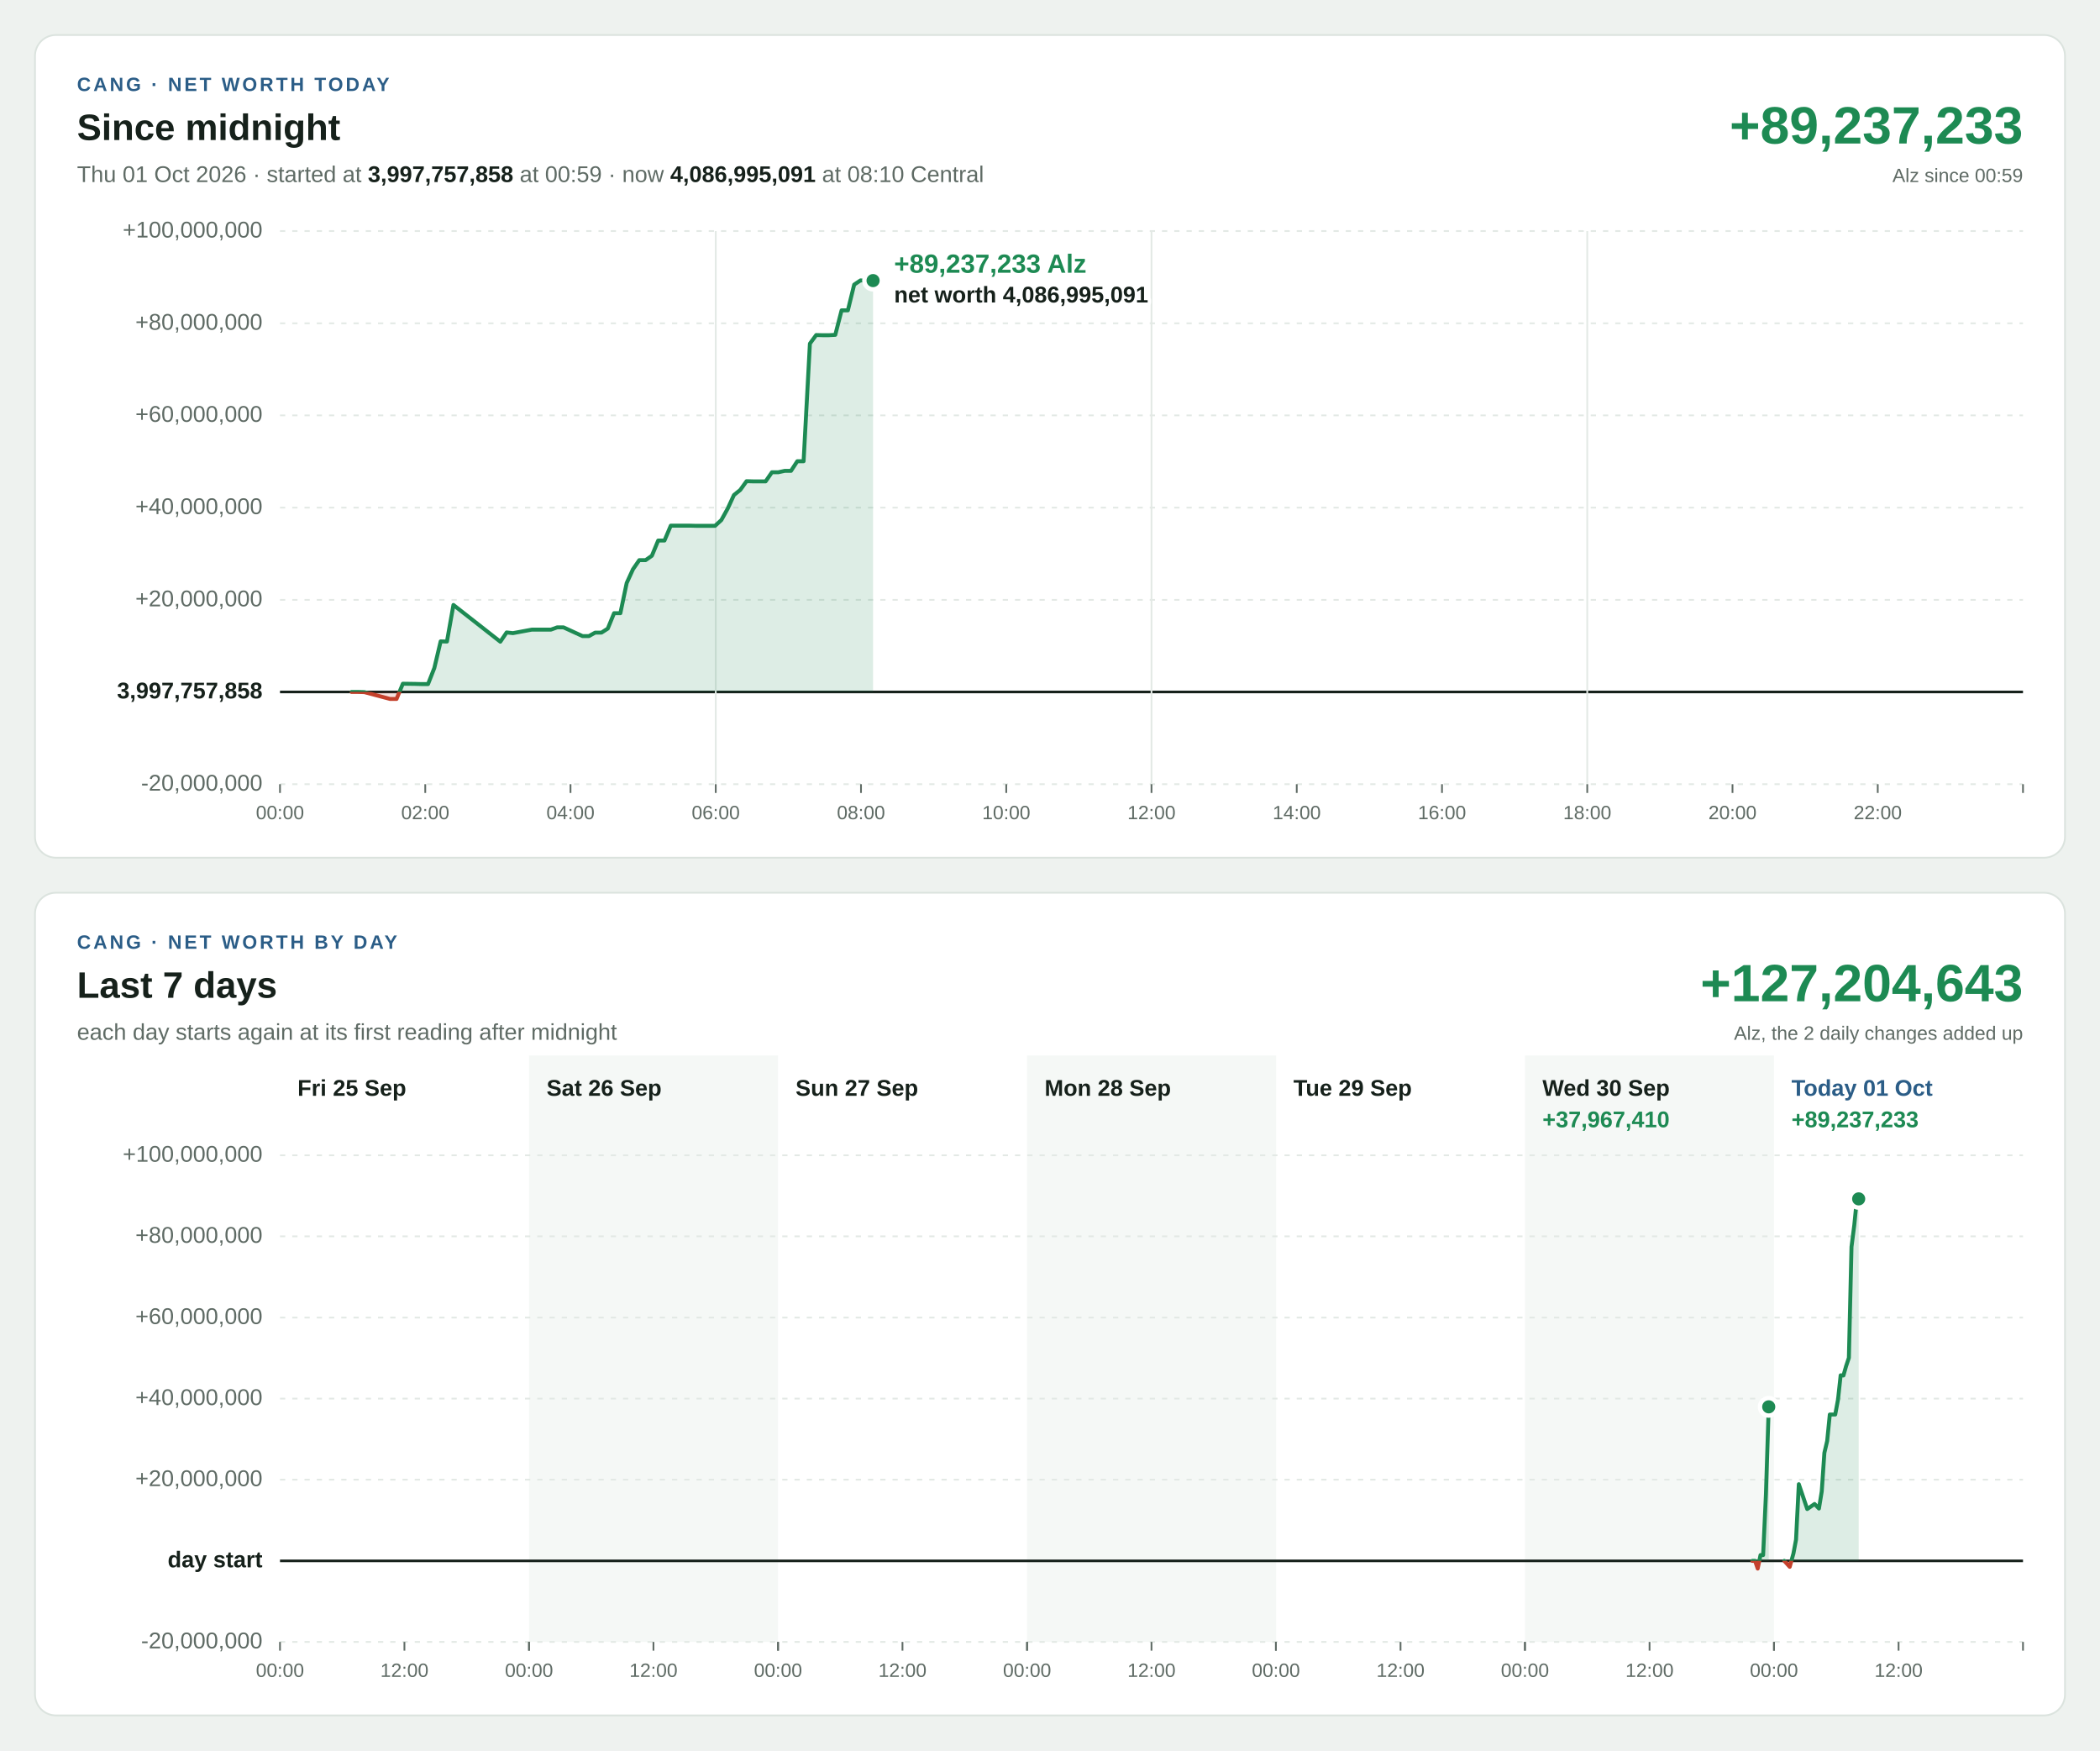
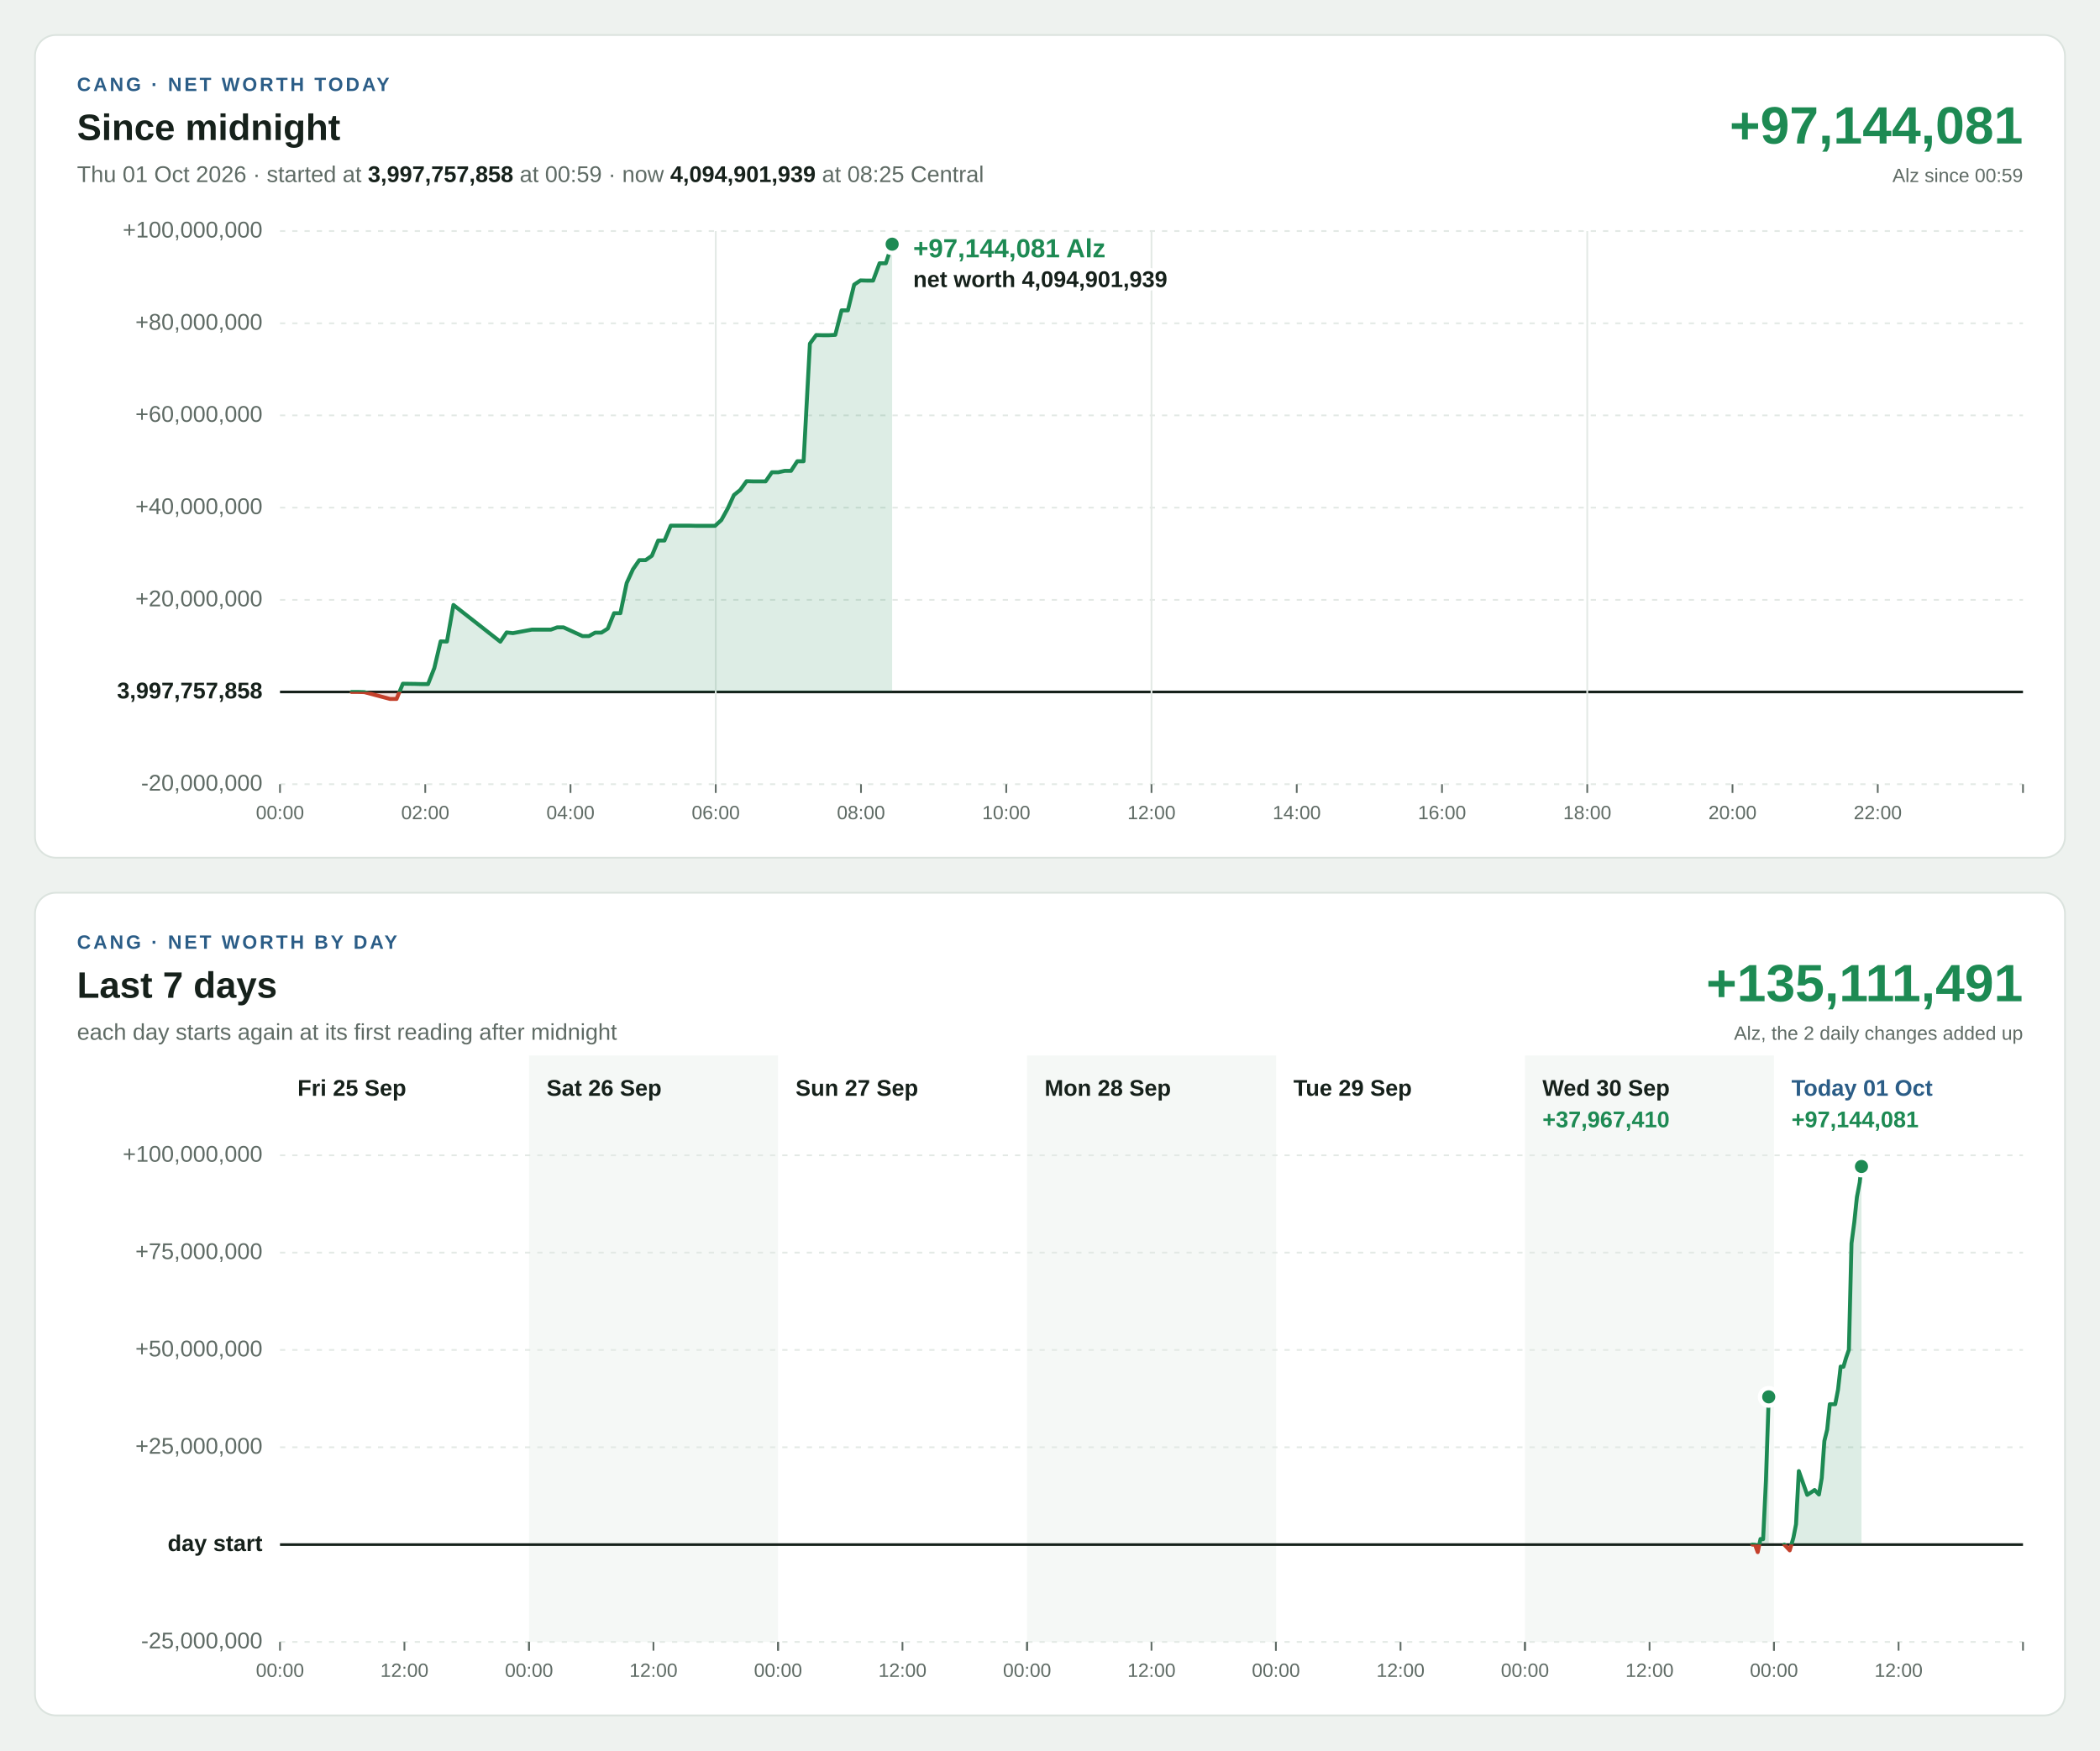
<svg xmlns="http://www.w3.org/2000/svg" width="1200" height="1000" viewBox="0 0 1200 1000" font-family="Segoe UI, Helvetica Neue, Arial, sans-serif" font-size="13" style="font-variant-numeric: tabular-nums">
  <rect width="1200" height="1000" fill="#eef2ef" />
  <g transform="translate(20,20)">
    <rect width="1160" height="470" rx="12" fill="#ffffff" stroke="#dbe3de" />
    <text x="24" y="32" font-size="11" font-weight="700" letter-spacing="1.4" fill="#2b5d87">CANG · NET WORTH TODAY</text>
    <text x="24" y="60" font-size="21" font-weight="700" fill="#16211b">Since midnight</text>
-     <text x="24" y="84" fill="#5f6b65">Thu 01 Oct 2026 · started at <tspan font-weight="700" fill="#16211b">3,997,757,858</tspan> at 00:59 · now <tspan font-weight="700" fill="#16211b">4,086,995,091</tspan> at 08:10 Central</text>
-     <text x="1136" y="62" font-size="30" font-weight="700" text-anchor="end" fill="#1d8a53">+89,237,233</text>
+     <text x="24" y="84" fill="#5f6b65">Thu 01 Oct 2026 · started at <tspan font-weight="700" fill="#16211b">3,997,757,858</tspan> at 00:59 · now <tspan font-weight="700" fill="#16211b">4,094,901,939</tspan> at 08:25 Central</text>
+     <text x="1136" y="62" font-size="30" font-weight="700" text-anchor="end" fill="#1d8a53">+97,144,081</text>
    <text x="1136" y="84" font-size="11" text-anchor="end" fill="#5f6b65">Alz since 00:59</text>
    <line x1="140" x2="1136" y1="428.0" y2="428.0" stroke="#e3e9e5" stroke-width="1" stroke-dasharray="3 4" />
    <text x="130" y="428.0" text-anchor="end" dominant-baseline="middle" font-weight="400" fill="#5f6b65">-20,000,000</text>
    <line x1="140" x2="1136" y1="375.3" y2="375.3" stroke="#16211b" stroke-width="1.5" />
    <text x="130" y="375.3" text-anchor="end" dominant-baseline="middle" font-weight="700" fill="#16211b">3,997,757,858</text>
    <line x1="140" x2="1136" y1="322.7" y2="322.7" stroke="#e3e9e5" stroke-width="1" stroke-dasharray="3 4" />
    <text x="130" y="322.7" text-anchor="end" dominant-baseline="middle" font-weight="400" fill="#5f6b65">+20,000,000</text>
    <line x1="140" x2="1136" y1="270.0" y2="270.0" stroke="#e3e9e5" stroke-width="1" stroke-dasharray="3 4" />
    <text x="130" y="270.0" text-anchor="end" dominant-baseline="middle" font-weight="400" fill="#5f6b65">+40,000,000</text>
    <line x1="140" x2="1136" y1="217.3" y2="217.3" stroke="#e3e9e5" stroke-width="1" stroke-dasharray="3 4" />
    <text x="130" y="217.3" text-anchor="end" dominant-baseline="middle" font-weight="400" fill="#5f6b65">+60,000,000</text>
    <line x1="140" x2="1136" y1="164.7" y2="164.7" stroke="#e3e9e5" stroke-width="1" stroke-dasharray="3 4" />
    <text x="130" y="164.7" text-anchor="end" dominant-baseline="middle" font-weight="400" fill="#5f6b65">+80,000,000</text>
    <line x1="140" x2="1136" y1="112.0" y2="112.0" stroke="#e3e9e5" stroke-width="1" stroke-dasharray="3 4" />
    <text x="130" y="112.0" text-anchor="end" dominant-baseline="middle" font-weight="400" fill="#5f6b65">+100,000,000</text>
    <line x1="140.0" x2="140.0" y1="428" y2="433" stroke="#5f6b65" stroke-width="1" />
    <text x="140.0" y="448" font-size="11" text-anchor="middle" fill="#5f6b65">00:00</text>
    <line x1="223.0" x2="223.0" y1="428" y2="433" stroke="#5f6b65" stroke-width="1" />
    <text x="223.0" y="448" font-size="11" text-anchor="middle" fill="#5f6b65">02:00</text>
    <line x1="306.0" x2="306.0" y1="428" y2="433" stroke="#5f6b65" stroke-width="1" />
    <text x="306.0" y="448" font-size="11" text-anchor="middle" fill="#5f6b65">04:00</text>
    <line x1="389.0" x2="389.0" y1="112" y2="428" stroke="#e3e9e5" stroke-width="1" />
    <line x1="389.0" x2="389.0" y1="428" y2="433" stroke="#5f6b65" stroke-width="1" />
    <text x="389.0" y="448" font-size="11" text-anchor="middle" fill="#5f6b65">06:00</text>
    <line x1="472.0" x2="472.0" y1="428" y2="433" stroke="#5f6b65" stroke-width="1" />
    <text x="472.0" y="448" font-size="11" text-anchor="middle" fill="#5f6b65">08:00</text>
    <line x1="555.0" x2="555.0" y1="428" y2="433" stroke="#5f6b65" stroke-width="1" />
    <text x="555.0" y="448" font-size="11" text-anchor="middle" fill="#5f6b65">10:00</text>
    <line x1="638.0" x2="638.0" y1="112" y2="428" stroke="#e3e9e5" stroke-width="1" />
    <line x1="638.0" x2="638.0" y1="428" y2="433" stroke="#5f6b65" stroke-width="1" />
    <text x="638.0" y="448" font-size="11" text-anchor="middle" fill="#5f6b65">12:00</text>
    <line x1="721.0" x2="721.0" y1="428" y2="433" stroke="#5f6b65" stroke-width="1" />
    <text x="721.0" y="448" font-size="11" text-anchor="middle" fill="#5f6b65">14:00</text>
    <line x1="804.0" x2="804.0" y1="428" y2="433" stroke="#5f6b65" stroke-width="1" />
    <text x="804.0" y="448" font-size="11" text-anchor="middle" fill="#5f6b65">16:00</text>
    <line x1="887.0" x2="887.0" y1="112" y2="428" stroke="#e3e9e5" stroke-width="1" />
    <line x1="887.0" x2="887.0" y1="428" y2="433" stroke="#5f6b65" stroke-width="1" />
    <text x="887.0" y="448" font-size="11" text-anchor="middle" fill="#5f6b65">18:00</text>
    <line x1="970.0" x2="970.0" y1="428" y2="433" stroke="#5f6b65" stroke-width="1" />
    <text x="970.0" y="448" font-size="11" text-anchor="middle" fill="#5f6b65">20:00</text>
    <line x1="1053.0" x2="1053.0" y1="428" y2="433" stroke="#5f6b65" stroke-width="1" />
    <text x="1053.0" y="448" font-size="11" text-anchor="middle" fill="#5f6b65">22:00</text>
    <line x1="1136.0" x2="1136.0" y1="428" y2="433" stroke="#5f6b65" stroke-width="1" />
    <defs>
-       <path id="shape-today" d="M180.9 375.3L180.9 375.3L184.6 375.3L188.2 375.4L202.9 379.3L206.6 379.3L210.2 370.6L217.3 370.7L220.9 370.8L224.6 370.8L228.2 361.6L231.8 346.4L235.4 346.5L239.1 325.6L265.9 346.6L269.5 341.3L273.1 341.7L283.9 339.7L287.5 339.7L291.2 339.7L294.8 339.7L298.4 338.4L302.0 338.4L312.9 343.4L316.5 343.4L320.1 341.4L323.7 341.4L327.3 339.1L330.9 330.3L334.5 330.3L338.1 313.1L341.7 305.2L345.3 300.0L348.9 300.0L352.5 297.5L356.1 288.8L359.7 288.8L363.3 280.3L367.0 280.3L370.5 280.3L374.1 280.3L377.8 280.4L381.4 280.4L385.0 280.4L388.6 280.4L392.2 277.1L395.8 270.6L399.4 262.8L403.0 259.9L406.6 254.9L410.3 255.0L413.9 255.0L417.5 255.0L421.1 249.8L424.7 249.8L428.4 249.0L432.0 249.0L435.6 243.5L439.2 243.5L442.8 176.3L446.4 171.4L450.0 171.5L453.6 171.5L457.3 171.3L460.9 157.3L464.5 157.3L468.1 142.6L471.7 140.2L475.3 140.3L478.9 140.3L478.9 375.3Z" />
-       <path id="line-today" d="M180.9 375.3L184.6 375.3L188.2 375.4L202.9 379.3L206.6 379.3L210.2 370.6L217.3 370.7L220.9 370.8L224.6 370.8L228.2 361.6L231.8 346.4L235.4 346.5L239.1 325.6L265.9 346.6L269.5 341.3L273.1 341.7L283.9 339.7L287.5 339.7L291.2 339.7L294.8 339.7L298.4 338.4L302.0 338.4L312.9 343.4L316.5 343.4L320.1 341.4L323.7 341.4L327.3 339.1L330.9 330.3L334.5 330.3L338.1 313.1L341.7 305.2L345.3 300.0L348.9 300.0L352.5 297.5L356.1 288.8L359.7 288.8L363.3 280.3L367.0 280.3L370.5 280.3L374.1 280.3L377.8 280.4L381.4 280.4L385.0 280.4L388.6 280.4L392.2 277.1L395.8 270.6L399.4 262.8L403.0 259.9L406.6 254.9L410.3 255.0L413.9 255.0L417.5 255.0L421.1 249.8L424.7 249.8L428.4 249.0L432.0 249.0L435.6 243.5L439.2 243.5L442.8 176.3L446.4 171.4L450.0 171.5L453.6 171.5L457.3 171.3L460.9 157.3L464.5 157.3L468.1 142.6L471.7 140.2L475.3 140.3L478.9 140.3" />
+       <path id="shape-today" d="M180.9 375.3L180.9 375.3L184.6 375.3L188.2 375.4L202.9 379.3L206.6 379.3L210.2 370.6L217.3 370.7L220.9 370.8L224.6 370.8L228.2 361.6L231.8 346.4L235.4 346.5L239.1 325.6L265.9 346.6L269.5 341.3L273.1 341.7L283.9 339.7L287.5 339.7L291.2 339.7L294.8 339.7L298.4 338.4L302.0 338.4L312.9 343.4L316.5 343.4L320.1 341.4L323.7 341.4L327.3 339.1L330.9 330.3L334.5 330.3L338.1 313.1L341.7 305.2L345.3 300.0L348.9 300.0L352.5 297.5L356.1 288.8L359.7 288.8L363.3 280.3L367.0 280.3L370.5 280.3L374.1 280.3L377.8 280.4L381.4 280.4L385.0 280.4L388.6 280.4L392.2 277.1L395.8 270.6L399.4 262.8L403.0 259.9L406.6 254.9L410.3 255.0L413.9 255.0L417.5 255.0L421.1 249.8L424.7 249.8L428.4 249.0L432.0 249.0L435.6 243.5L439.2 243.5L442.8 176.3L446.4 171.4L450.0 171.5L453.6 171.5L457.3 171.3L460.9 157.3L464.5 157.3L468.1 142.6L471.7 140.2L475.3 140.3L478.9 140.3L482.6 130.4L486.2 130.4L489.8 119.5L489.8 375.3Z" />
+       <path id="line-today" d="M180.9 375.3L184.6 375.3L188.2 375.4L202.9 379.3L206.6 379.3L210.2 370.6L217.3 370.7L220.9 370.8L224.6 370.8L228.2 361.6L231.8 346.4L235.4 346.5L239.1 325.6L265.9 346.6L269.5 341.3L273.1 341.7L283.9 339.7L287.5 339.7L291.2 339.7L294.8 339.7L298.4 338.4L302.0 338.4L312.9 343.4L316.5 343.4L320.1 341.4L323.7 341.4L327.3 339.1L330.9 330.3L334.5 330.3L338.1 313.1L341.7 305.2L345.3 300.0L348.9 300.0L352.5 297.5L356.1 288.8L359.7 288.8L363.3 280.3L367.0 280.3L370.5 280.3L374.1 280.3L377.8 280.4L381.4 280.4L385.0 280.4L388.6 280.4L392.2 277.1L395.8 270.6L399.4 262.8L403.0 259.9L406.6 254.9L410.3 255.0L413.9 255.0L417.5 255.0L421.1 249.8L424.7 249.8L428.4 249.0L432.0 249.0L435.6 243.5L439.2 243.5L442.8 176.3L446.4 171.4L450.0 171.5L453.6 171.5L457.3 171.3L460.9 157.3L464.5 157.3L468.1 142.6L471.7 140.2L475.3 140.3L478.9 140.3L482.6 130.4L486.2 130.4L489.8 119.5" />
      <clipPath id="up-today">
        <rect x="140" y="112" width="996" height="263.3" />
      </clipPath>
      <clipPath id="down-today">
        <rect x="140" y="375.3" width="996" height="52.7" />
      </clipPath>
    </defs>
    <use href="#shape-today" fill="#1d8a53" fill-opacity="0.15" clip-path="url(#up-today)" />
    <use href="#line-today" fill="none" stroke="#1d8a53" stroke-width="2.25" stroke-linejoin="round" stroke-linecap="round" clip-path="url(#up-today)" />
    <use href="#shape-today" fill="#c4402b" fill-opacity="0.15" clip-path="url(#down-today)" />
    <use href="#line-today" fill="none" stroke="#c4402b" stroke-width="2.25" stroke-linejoin="round" stroke-linecap="round" clip-path="url(#down-today)" />
-     <circle cx="478.9" cy="140.3" r="5" fill="#1d8a53" stroke="#ffffff" stroke-width="2.5" />
-     <text x="490.9" y="135.8" text-anchor="start" font-size="15" font-weight="700" fill="#1d8a53" stroke="#ffffff" stroke-width="4" stroke-linejoin="round" paint-order="stroke">+89,237,233 Alz</text>
-     <text x="490.9" y="152.8" text-anchor="start" font-size="13" font-weight="600" fill="#16211b" stroke="#ffffff" stroke-width="4" stroke-linejoin="round" paint-order="stroke">net worth 4,086,995,091</text>
+     <circle cx="489.8" cy="119.5" r="5" fill="#1d8a53" stroke="#ffffff" stroke-width="2.5" />
+     <text x="501.8" y="127.0" text-anchor="start" font-size="15" font-weight="700" fill="#1d8a53" stroke="#ffffff" stroke-width="4" stroke-linejoin="round" paint-order="stroke">+97,144,081 Alz</text>
+     <text x="501.8" y="144.0" text-anchor="start" font-size="13" font-weight="600" fill="#16211b" stroke="#ffffff" stroke-width="4" stroke-linejoin="round" paint-order="stroke">net worth 4,094,901,939</text>
  </g>
  <g transform="translate(20,510)">
    <rect width="1160" height="470" rx="12" fill="#ffffff" stroke="#dbe3de" />
    <text x="24" y="32" font-size="11" font-weight="700" letter-spacing="1.4" fill="#2b5d87">CANG · NET WORTH BY DAY</text>
    <text x="24" y="60" font-size="21" font-weight="700" fill="#16211b">Last 7 days</text>
    <text x="24" y="84" fill="#5f6b65">each day starts again at its first reading after midnight</text>
-     <text x="1136" y="62" font-size="30" font-weight="700" text-anchor="end" fill="#1d8a53">+127,204,643</text>
+     <text x="1136" y="62" font-size="30" font-weight="700" text-anchor="end" fill="#1d8a53">+135,111,491</text>
    <text x="1136" y="84" font-size="11" text-anchor="end" fill="#5f6b65">Alz, the 2 daily changes added up</text>
    <rect x="282.3" y="93" width="142.3" height="335" fill="#f5f8f6" />
    <rect x="566.9" y="93" width="142.3" height="335" fill="#f5f8f6" />
    <rect x="851.4" y="93" width="142.3" height="335" fill="#f5f8f6" />
    <line x1="140" x2="1136" y1="428.0" y2="428.0" stroke="#e3e9e5" stroke-width="1" stroke-dasharray="3 4" />
-     <text x="130" y="428.0" text-anchor="end" dominant-baseline="middle" font-weight="400" fill="#5f6b65">-20,000,000</text>
-     <line x1="140" x2="1136" y1="381.7" y2="381.7" stroke="#16211b" stroke-width="1.5" />
-     <text x="130" y="381.7" text-anchor="end" dominant-baseline="middle" font-weight="700" fill="#16211b">day start</text>
-     <line x1="140" x2="1136" y1="335.3" y2="335.3" stroke="#e3e9e5" stroke-width="1" stroke-dasharray="3 4" />
-     <text x="130" y="335.3" text-anchor="end" dominant-baseline="middle" font-weight="400" fill="#5f6b65">+20,000,000</text>
-     <line x1="140" x2="1136" y1="289.0" y2="289.0" stroke="#e3e9e5" stroke-width="1" stroke-dasharray="3 4" />
-     <text x="130" y="289.0" text-anchor="end" dominant-baseline="middle" font-weight="400" fill="#5f6b65">+40,000,000</text>
-     <line x1="140" x2="1136" y1="242.7" y2="242.7" stroke="#e3e9e5" stroke-width="1" stroke-dasharray="3 4" />
-     <text x="130" y="242.7" text-anchor="end" dominant-baseline="middle" font-weight="400" fill="#5f6b65">+60,000,000</text>
-     <line x1="140" x2="1136" y1="196.3" y2="196.3" stroke="#e3e9e5" stroke-width="1" stroke-dasharray="3 4" />
-     <text x="130" y="196.3" text-anchor="end" dominant-baseline="middle" font-weight="400" fill="#5f6b65">+80,000,000</text>
+     <text x="130" y="428.0" text-anchor="end" dominant-baseline="middle" font-weight="400" fill="#5f6b65">-25,000,000</text>
+     <line x1="140" x2="1136" y1="372.4" y2="372.4" stroke="#16211b" stroke-width="1.5" />
+     <text x="130" y="372.4" text-anchor="end" dominant-baseline="middle" font-weight="700" fill="#16211b">day start</text>
+     <line x1="140" x2="1136" y1="316.8" y2="316.8" stroke="#e3e9e5" stroke-width="1" stroke-dasharray="3 4" />
+     <text x="130" y="316.8" text-anchor="end" dominant-baseline="middle" font-weight="400" fill="#5f6b65">+25,000,000</text>
+     <line x1="140" x2="1136" y1="261.2" y2="261.2" stroke="#e3e9e5" stroke-width="1" stroke-dasharray="3 4" />
+     <text x="130" y="261.2" text-anchor="end" dominant-baseline="middle" font-weight="400" fill="#5f6b65">+50,000,000</text>
+     <line x1="140" x2="1136" y1="205.6" y2="205.6" stroke="#e3e9e5" stroke-width="1" stroke-dasharray="3 4" />
+     <text x="130" y="205.6" text-anchor="end" dominant-baseline="middle" font-weight="400" fill="#5f6b65">+75,000,000</text>
    <line x1="140" x2="1136" y1="150.0" y2="150.0" stroke="#e3e9e5" stroke-width="1" stroke-dasharray="3 4" />
    <text x="130" y="150.0" text-anchor="end" dominant-baseline="middle" font-weight="400" fill="#5f6b65">+100,000,000</text>
    <text x="150.0" y="116" font-weight="700" fill="#16211b">Fri 25 Sep</text>
    <line x1="140.0" x2="140.0" y1="428" y2="433" stroke="#5f6b65" stroke-width="1" />
    <text x="140.0" y="448" font-size="11" text-anchor="middle" fill="#5f6b65">00:00</text>
    <line x1="211.1" x2="211.1" y1="428" y2="433" stroke="#5f6b65" stroke-width="1" />
    <text x="211.1" y="448" font-size="11" text-anchor="middle" fill="#5f6b65">12:00</text>
    <line x1="282.3" x2="282.3" y1="428" y2="433" stroke="#5f6b65" stroke-width="1" />
    <text x="292.3" y="116" font-weight="700" fill="#16211b">Sat 26 Sep</text>
    <line x1="282.3" x2="282.3" y1="428" y2="433" stroke="#5f6b65" stroke-width="1" />
    <text x="282.3" y="448" font-size="11" text-anchor="middle" fill="#5f6b65">00:00</text>
    <line x1="353.4" x2="353.4" y1="428" y2="433" stroke="#5f6b65" stroke-width="1" />
    <text x="353.4" y="448" font-size="11" text-anchor="middle" fill="#5f6b65">12:00</text>
    <line x1="424.6" x2="424.6" y1="428" y2="433" stroke="#5f6b65" stroke-width="1" />
    <text x="434.6" y="116" font-weight="700" fill="#16211b">Sun 27 Sep</text>
    <line x1="424.6" x2="424.6" y1="428" y2="433" stroke="#5f6b65" stroke-width="1" />
    <text x="424.6" y="448" font-size="11" text-anchor="middle" fill="#5f6b65">00:00</text>
    <line x1="495.7" x2="495.7" y1="428" y2="433" stroke="#5f6b65" stroke-width="1" />
    <text x="495.7" y="448" font-size="11" text-anchor="middle" fill="#5f6b65">12:00</text>
    <line x1="566.9" x2="566.9" y1="428" y2="433" stroke="#5f6b65" stroke-width="1" />
    <text x="576.9" y="116" font-weight="700" fill="#16211b">Mon 28 Sep</text>
    <line x1="566.9" x2="566.9" y1="428" y2="433" stroke="#5f6b65" stroke-width="1" />
    <text x="566.9" y="448" font-size="11" text-anchor="middle" fill="#5f6b65">00:00</text>
    <line x1="638.0" x2="638.0" y1="428" y2="433" stroke="#5f6b65" stroke-width="1" />
    <text x="638.0" y="448" font-size="11" text-anchor="middle" fill="#5f6b65">12:00</text>
    <line x1="709.1" x2="709.1" y1="428" y2="433" stroke="#5f6b65" stroke-width="1" />
    <text x="719.1" y="116" font-weight="700" fill="#16211b">Tue 29 Sep</text>
    <line x1="709.1" x2="709.1" y1="428" y2="433" stroke="#5f6b65" stroke-width="1" />
    <text x="709.1" y="448" font-size="11" text-anchor="middle" fill="#5f6b65">00:00</text>
    <line x1="780.3" x2="780.3" y1="428" y2="433" stroke="#5f6b65" stroke-width="1" />
    <text x="780.3" y="448" font-size="11" text-anchor="middle" fill="#5f6b65">12:00</text>
    <line x1="851.4" x2="851.4" y1="428" y2="433" stroke="#5f6b65" stroke-width="1" />
    <text x="861.4" y="116" font-weight="700" fill="#16211b">Wed 30 Sep</text>
    <line x1="851.4" x2="851.4" y1="428" y2="433" stroke="#5f6b65" stroke-width="1" />
    <text x="851.4" y="448" font-size="11" text-anchor="middle" fill="#5f6b65">00:00</text>
    <line x1="922.6" x2="922.6" y1="428" y2="433" stroke="#5f6b65" stroke-width="1" />
    <text x="922.6" y="448" font-size="11" text-anchor="middle" fill="#5f6b65">12:00</text>
    <line x1="993.7" x2="993.7" y1="428" y2="433" stroke="#5f6b65" stroke-width="1" />
    <text x="861.4" y="134" font-weight="700" fill="#1d8a53">+37,967,410</text>
    <defs>
-       <path id="shape-day5" d="M981.3 381.7L981.3 381.7L982.9 381.7L984.4 386.1L986.0 378.4L987.5 378.4L989.1 343.7L990.7 293.7L990.7 381.7Z" />
-       <path id="line-day5" d="M981.3 381.7L982.9 381.7L984.4 386.1L986.0 378.4L987.5 378.4L989.1 343.7L990.7 293.7" />
+       <path id="shape-day5" d="M981.3 372.4L981.3 372.4L982.9 372.5L984.4 376.7L986.0 369.2L987.5 369.3L989.1 336.0L990.7 288.0L990.7 372.4Z" />
+       <path id="line-day5" d="M981.3 372.4L982.9 372.5L984.4 376.7L986.0 369.2L987.5 369.3L989.1 336.0L990.7 288.0" />
      <clipPath id="up-day5">
-         <rect x="140" y="150" width="996" height="231.7" />
+         <rect x="140" y="150" width="996" height="222.4" />
      </clipPath>
      <clipPath id="down-day5">
-         <rect x="140" y="381.7" width="996" height="46.3" />
+         <rect x="140" y="372.4" width="996" height="55.6" />
      </clipPath>
    </defs>
    <use href="#shape-day5" fill="#1d8a53" fill-opacity="0.15" clip-path="url(#up-day5)" />
    <use href="#line-day5" fill="none" stroke="#1d8a53" stroke-width="2.25" stroke-linejoin="round" stroke-linecap="round" clip-path="url(#up-day5)" />
    <use href="#shape-day5" fill="#c4402b" fill-opacity="0.15" clip-path="url(#down-day5)" />
    <use href="#line-day5" fill="none" stroke="#c4402b" stroke-width="2.25" stroke-linejoin="round" stroke-linecap="round" clip-path="url(#down-day5)" />
-     <circle cx="990.7" cy="293.7" r="5" fill="#1d8a53" stroke="#ffffff" stroke-width="2.5" />
+     <circle cx="990.7" cy="288.0" r="5" fill="#1d8a53" stroke="#ffffff" stroke-width="2.5" />
    <text x="1003.7" y="116" font-weight="700" fill="#2b5d87">Today 01 Oct</text>
    <line x1="993.7" x2="993.7" y1="428" y2="433" stroke="#5f6b65" stroke-width="1" />
    <text x="993.7" y="448" font-size="11" text-anchor="middle" fill="#5f6b65">00:00</text>
    <line x1="1064.9" x2="1064.9" y1="428" y2="433" stroke="#5f6b65" stroke-width="1" />
    <text x="1064.9" y="448" font-size="11" text-anchor="middle" fill="#5f6b65">12:00</text>
    <line x1="1136.0" x2="1136.0" y1="428" y2="433" stroke="#5f6b65" stroke-width="1" />
-     <text x="1003.7" y="134" font-weight="700" fill="#1d8a53">+89,237,233</text>
+     <text x="1003.7" y="134" font-weight="700" fill="#1d8a53">+97,144,081</text>
    <defs>
-       <path id="shape-day6" d="M999.6 381.7L999.6 381.7L1002.7 385.1L1004.8 377.6L1006.3 369.6L1007.9 337.9L1012.7 352.1L1015.3 350.3L1016.9 349.2L1019.4 351.8L1021.0 342.0L1022.5 320.0L1024.1 313.2L1025.6 298.1L1027.2 298.1L1028.7 298.1L1030.3 289.5L1031.8 275.7L1033.4 275.8L1034.9 270.5L1036.5 265.7L1038.0 202.3L1039.6 189.8L1041.1 174.8L1042.1 174.9L1042.1 381.7Z" />
-       <path id="line-day6" d="M999.6 381.7L1002.7 385.1L1004.8 377.6L1006.3 369.6L1007.9 337.9L1012.7 352.1L1015.3 350.3L1016.9 349.2L1019.4 351.8L1021.0 342.0L1022.5 320.0L1024.1 313.2L1025.6 298.1L1027.2 298.1L1028.7 298.1L1030.3 289.5L1031.8 275.7L1033.4 275.8L1034.9 270.5L1036.5 265.7L1038.0 202.3L1039.6 189.8L1041.1 174.8L1042.1 174.9" />
+       <path id="shape-day6" d="M999.6 372.4L999.6 372.4L1002.7 375.7L1004.8 368.5L1006.3 360.8L1007.9 330.4L1012.7 344.0L1015.3 342.3L1016.9 341.2L1019.4 343.8L1021.0 334.4L1022.5 313.2L1024.1 306.7L1025.6 292.2L1027.2 292.2L1028.7 292.2L1030.3 283.9L1031.8 270.7L1033.4 270.8L1034.9 265.7L1036.5 261.1L1038.0 200.3L1039.6 188.2L1041.1 173.8L1042.7 165.5L1043.7 156.4L1043.7 372.4Z" />
+       <path id="line-day6" d="M999.6 372.4L1002.7 375.7L1004.8 368.5L1006.3 360.8L1007.9 330.4L1012.7 344.0L1015.3 342.3L1016.9 341.2L1019.4 343.8L1021.0 334.4L1022.5 313.2L1024.1 306.7L1025.6 292.2L1027.2 292.2L1028.7 292.2L1030.3 283.9L1031.8 270.7L1033.4 270.8L1034.9 265.7L1036.5 261.1L1038.0 200.3L1039.6 188.2L1041.1 173.8L1042.7 165.5L1043.7 156.4" />
      <clipPath id="up-day6">
-         <rect x="140" y="150" width="996" height="231.7" />
+         <rect x="140" y="150" width="996" height="222.4" />
      </clipPath>
      <clipPath id="down-day6">
-         <rect x="140" y="381.7" width="996" height="46.3" />
+         <rect x="140" y="372.4" width="996" height="55.6" />
      </clipPath>
    </defs>
    <use href="#shape-day6" fill="#1d8a53" fill-opacity="0.15" clip-path="url(#up-day6)" />
    <use href="#line-day6" fill="none" stroke="#1d8a53" stroke-width="2.25" stroke-linejoin="round" stroke-linecap="round" clip-path="url(#up-day6)" />
    <use href="#shape-day6" fill="#c4402b" fill-opacity="0.15" clip-path="url(#down-day6)" />
    <use href="#line-day6" fill="none" stroke="#c4402b" stroke-width="2.25" stroke-linejoin="round" stroke-linecap="round" clip-path="url(#down-day6)" />
-     <circle cx="1042.1" cy="174.9" r="5" fill="#1d8a53" stroke="#ffffff" stroke-width="2.5" />
+     <circle cx="1043.7" cy="156.4" r="5" fill="#1d8a53" stroke="#ffffff" stroke-width="2.5" />
  </g>
</svg>
